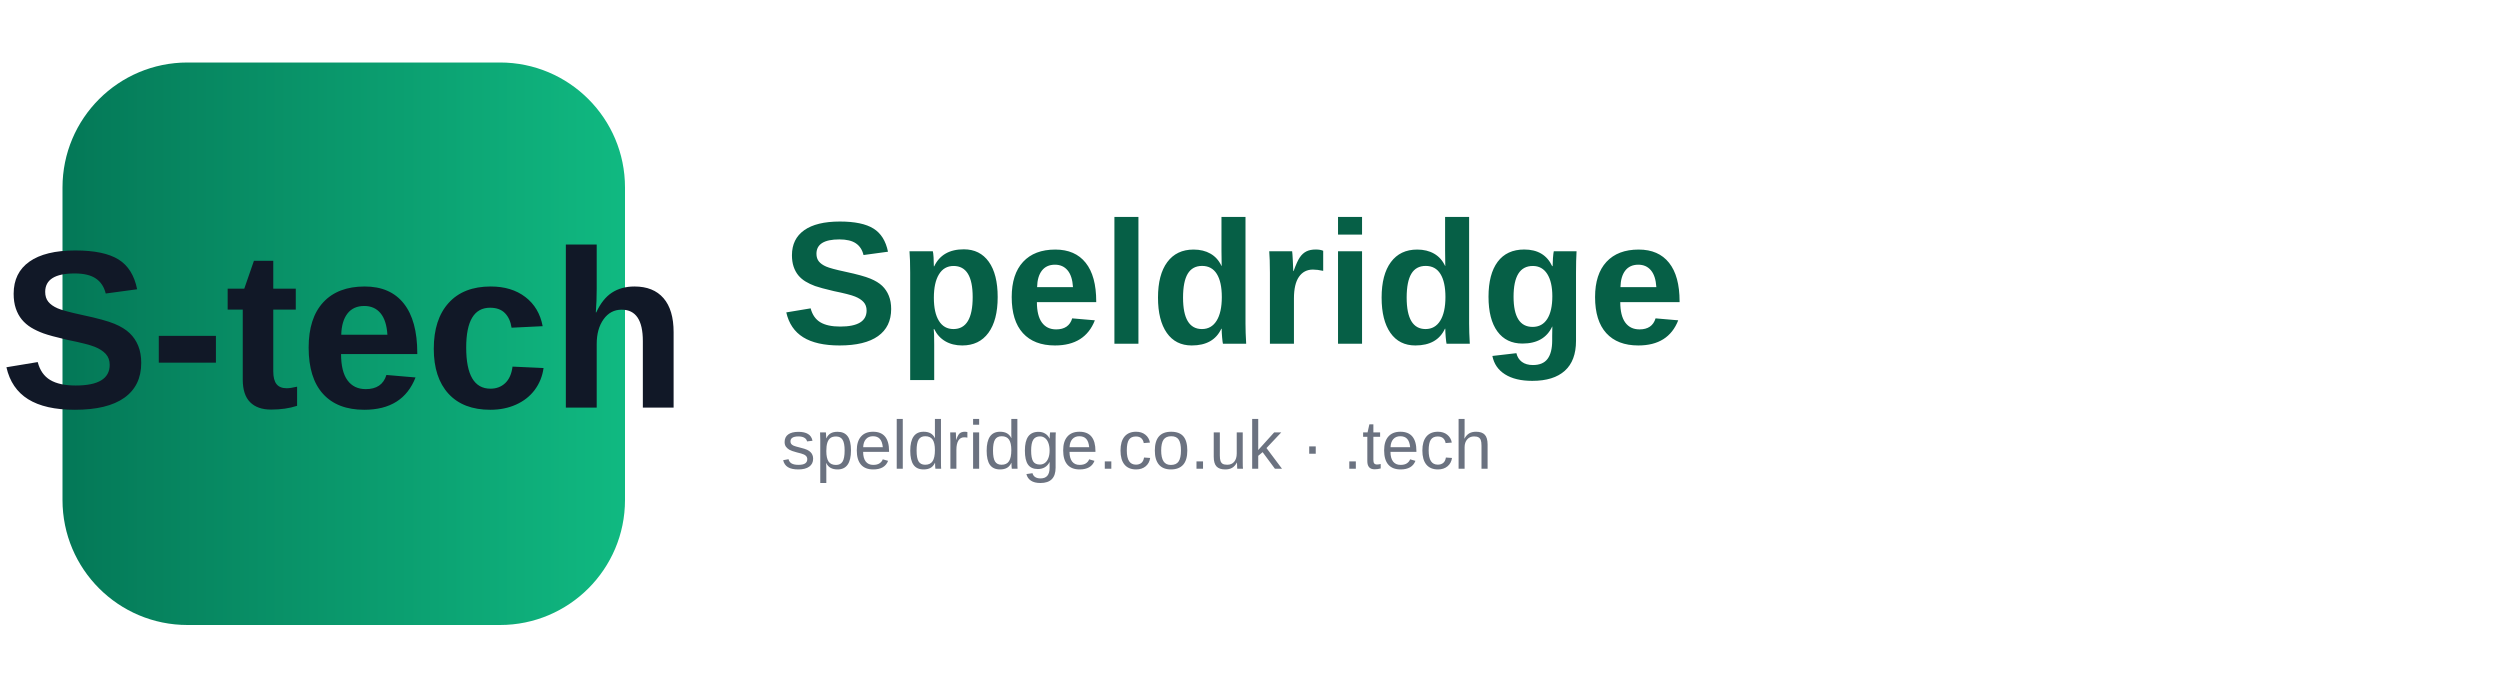
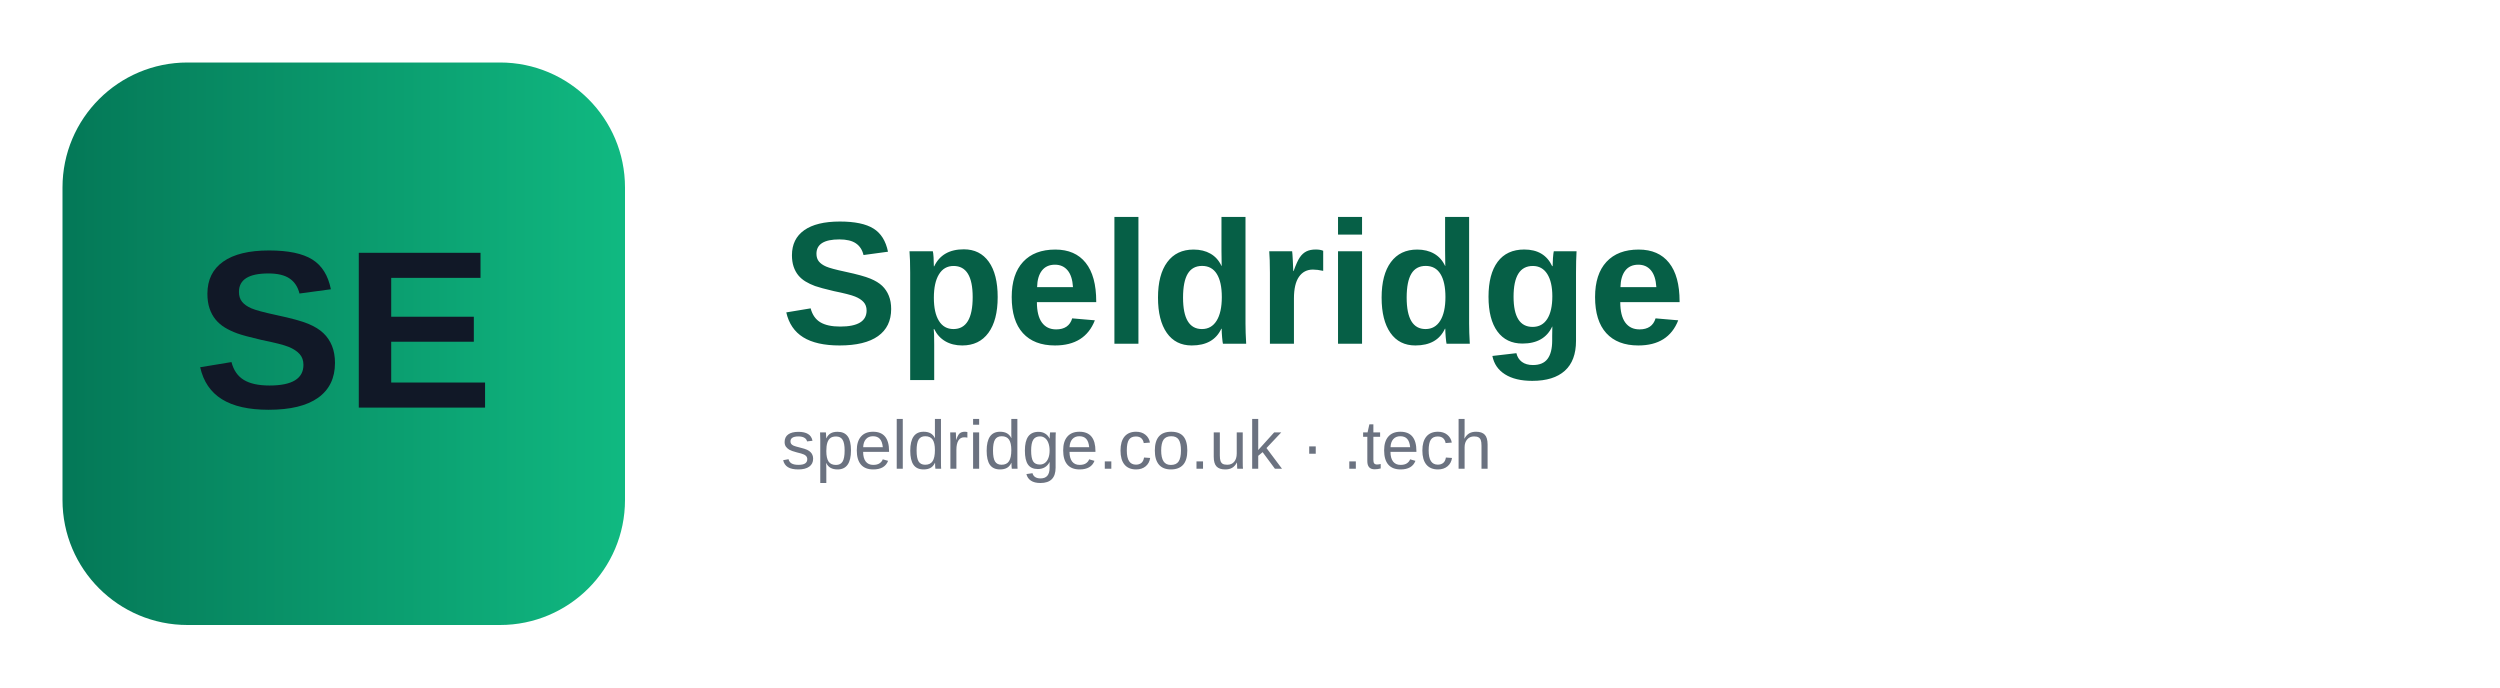
<svg xmlns="http://www.w3.org/2000/svg" width="800" height="220" viewBox="0 0 800 220">
  <defs>
    <linearGradient id="badgeGrad" x1="0%" y1="0%" x2="100%" y2="0%">
      <stop offset="0%" stop-color="#047857" />
      <stop offset="100%" stop-color="#10B981" />
    </linearGradient>
  </defs>
  <rect x="20" y="20" width="180" height="180" rx="40" ry="40" fill="url(#badgeGrad)" />
-   <text x="110" y="110" text-anchor="middle" dominant-baseline="middle" font-family="Arial, Helvetica, sans-serif" font-size="72" font-weight="bold" fill="#111827">S-tech</text>
+   <text x="110" y="110" text-anchor="middle" dominant-baseline="middle" font-family="Arial, Helvetica, sans-serif" font-size="72" font-weight="bold" fill="#111827">SE</text>
  <text x="250" y="110" font-family="Arial, Helvetica, sans-serif" font-size="56" font-weight="bold" fill="#065F46">Speldridge</text>
  <text x="250" y="150" font-family="Arial, Helvetica, sans-serif" font-size="22" fill="#6B7280">speldridge.co.uk · .tech</text>
</svg>
